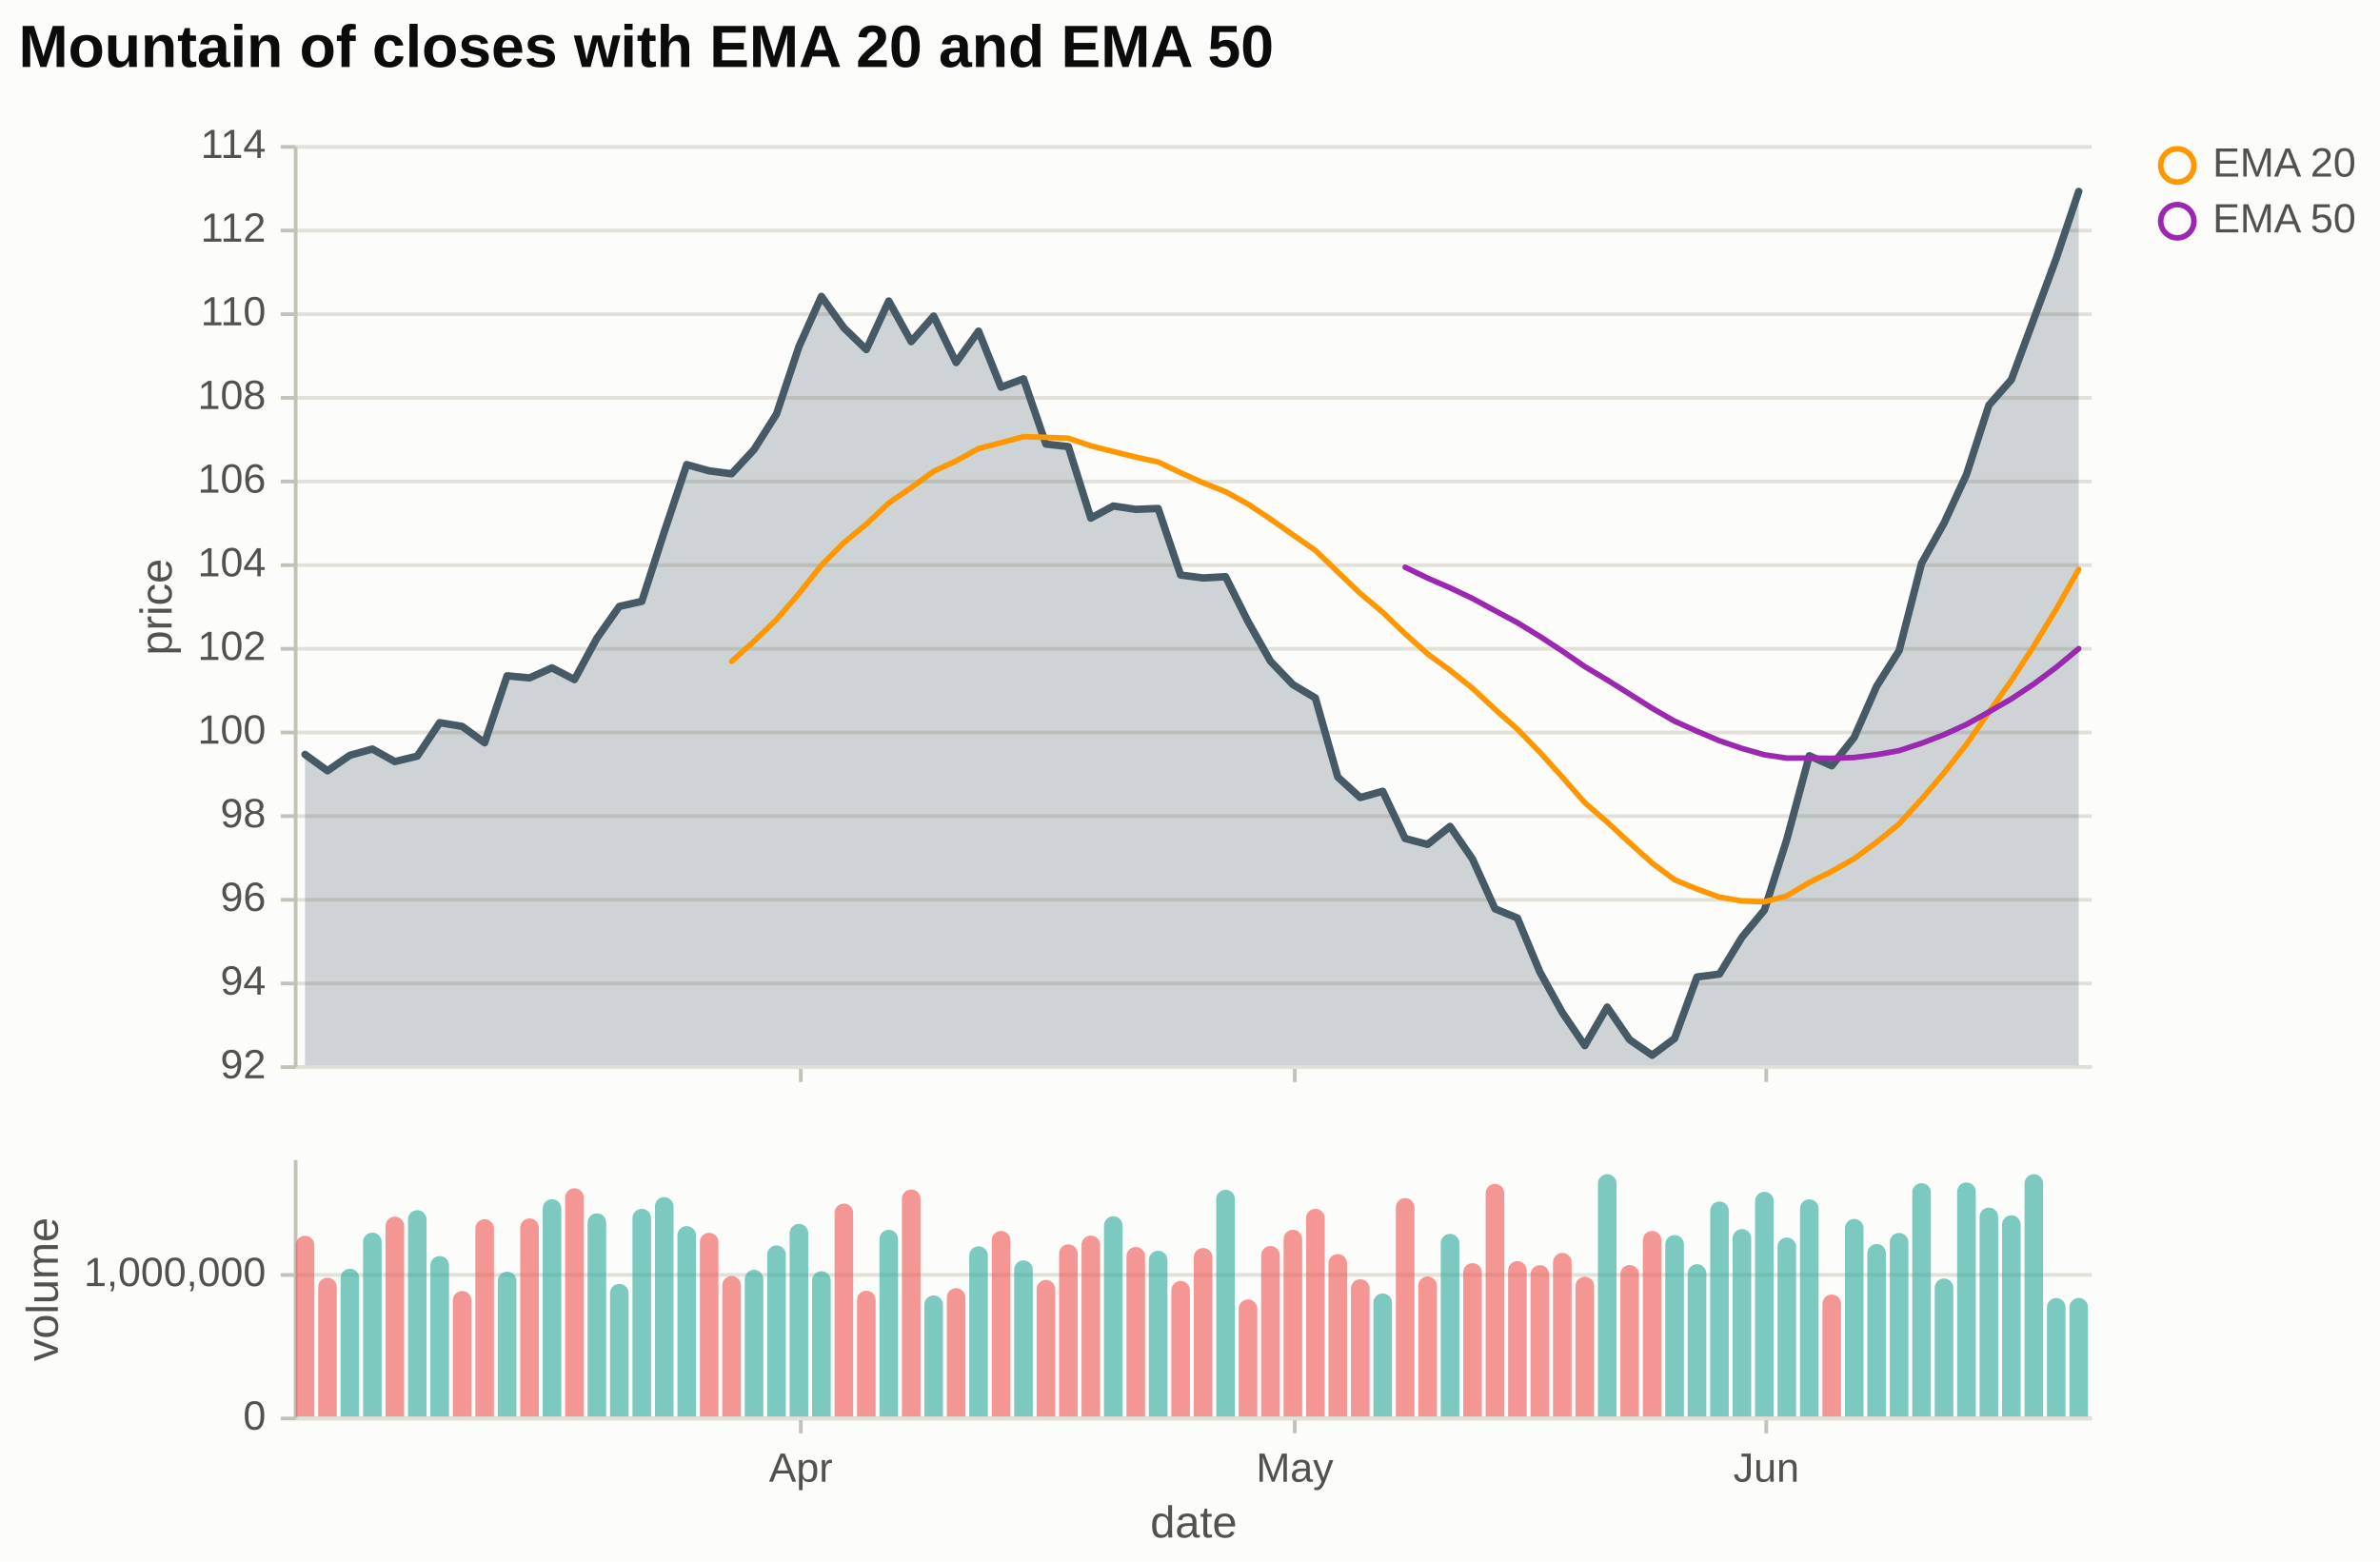
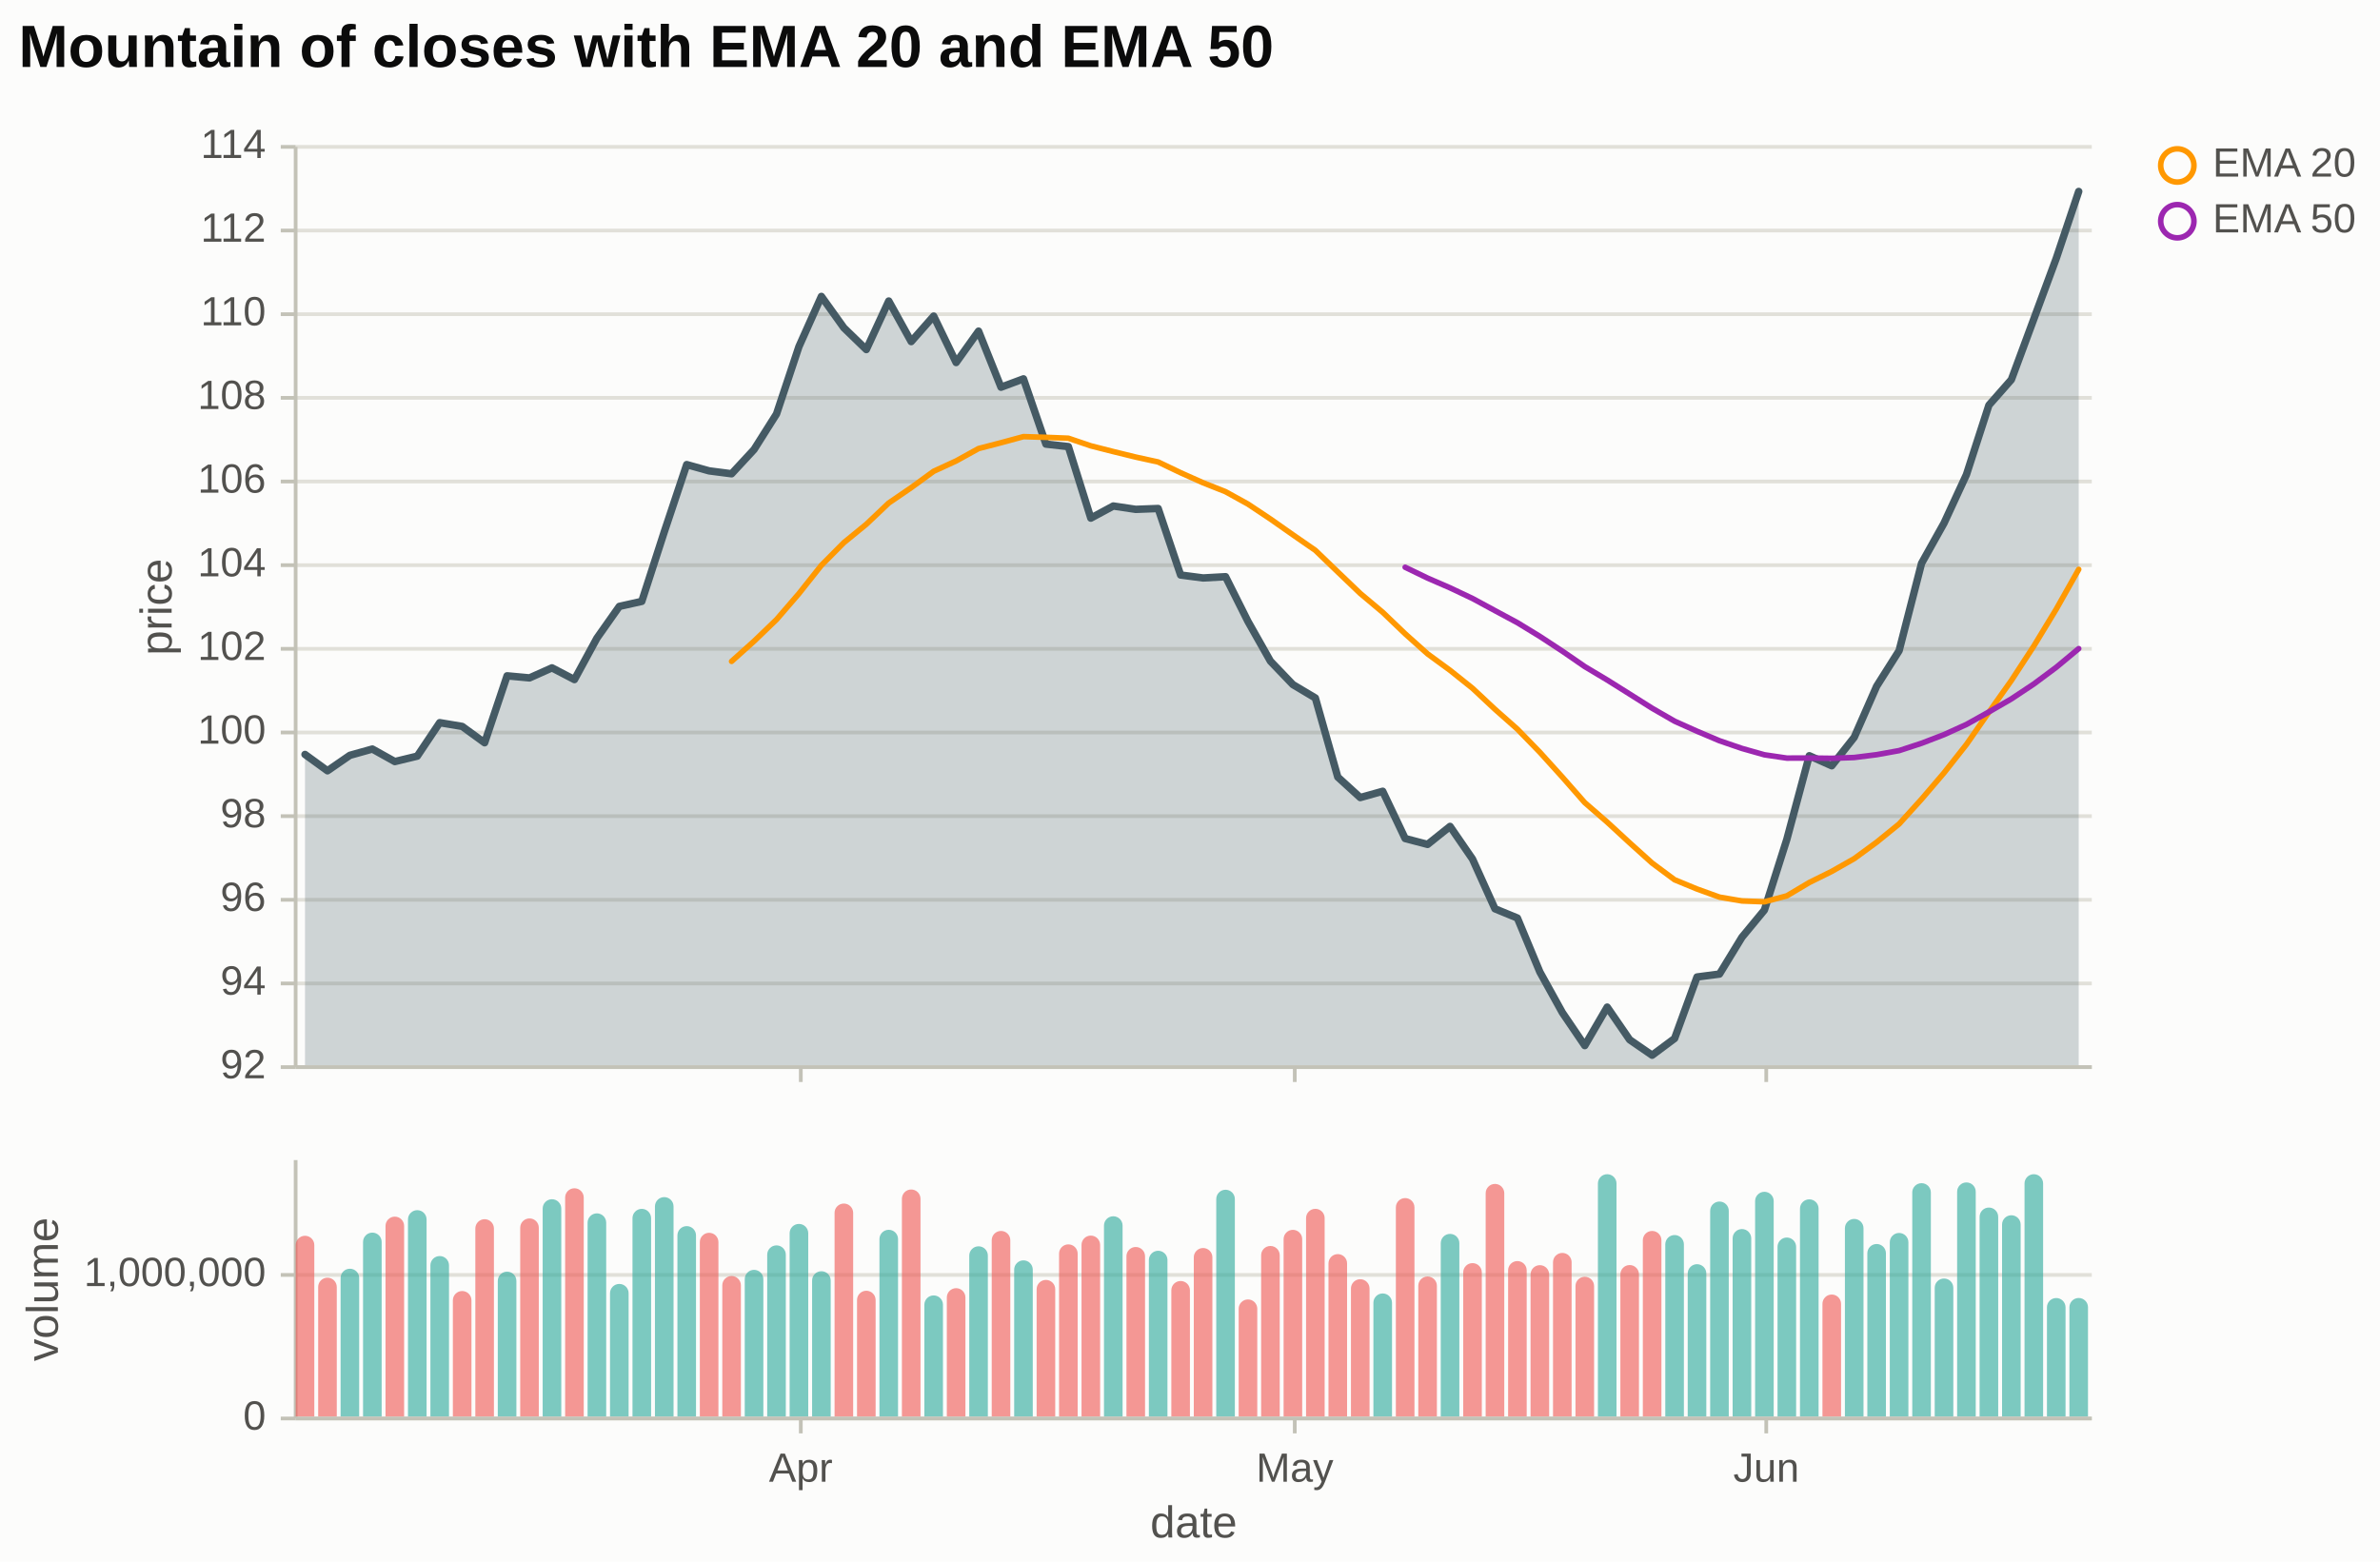
<svg xmlns="http://www.w3.org/2000/svg" width="640" height="420" viewBox="0 0 640 420" font-family="Arial, Liberation Sans, sans-serif">
  <defs>
    <clipPath id="clip-price">
      <rect x="79" y="39" width="483" height="247.5">
</rect>
    </clipPath>
    <clipPath id="clip-volume">
      <rect x="79" y="311.5" width="483" height="69.5">
</rect>
    </clipPath>
  </defs>
  <rect width="100%" height="100%" fill="#fcfcfb">
</rect>
+   <line x1="79.5" y1="287" x2="562.5" y2="287" stroke="#e1e0d9" stroke-width="1">
+ </line>
+   <line x1="79.5" y1="264.5" x2="562.5" y2="264.5" stroke="#e1e0d9" stroke-width="1">
+ </line>
+   <line x1="79.5" y1="242" x2="562.5" y2="242" stroke="#e1e0d9" stroke-width="1">
+ </line>
+   <line x1="79.5" y1="219.5" x2="562.5" y2="219.5" stroke="#e1e0d9" stroke-width="1">
+ </line>
+   <line x1="79.5" y1="197" x2="562.5" y2="197" stroke="#e1e0d9" stroke-width="1">
+ </line>
+   <line x1="79.5" y1="174.5" x2="562.5" y2="174.5" stroke="#e1e0d9" stroke-width="1">
+ </line>
+   <line x1="79.5" y1="152" x2="562.5" y2="152" stroke="#e1e0d9" stroke-width="1">
+ </line>
+   <line x1="79.5" y1="129.5" x2="562.5" y2="129.5" stroke="#e1e0d9" stroke-width="1">
+ </line>
+   <line x1="79.5" y1="107" x2="562.5" y2="107" stroke="#e1e0d9" stroke-width="1">
+ </line>
+   <line x1="79.5" y1="84.5" x2="562.5" y2="84.5" stroke="#e1e0d9" stroke-width="1">
+ </line>
+   <line x1="79.5" y1="62" x2="562.5" y2="62" stroke="#e1e0d9" stroke-width="1">
+ </line>
+   <line x1="79.5" y1="39.5" x2="562.5" y2="39.5" stroke="#e1e0d9" stroke-width="1">
+ </line>
  <line x1="79.5" y1="287" x2="562.5" y2="287" stroke="#c3c2b7" stroke-width="1">
</line>
  <line x1="215.34" y1="287" x2="215.34" y2="291" stroke="#c3c2b7" stroke-width="1">
</line>
  <line x1="348.17" y1="287" x2="348.17" y2="291" stroke="#c3c2b7" stroke-width="1">
</line>
  <line x1="474.96" y1="287" x2="474.96" y2="291" stroke="#c3c2b7" stroke-width="1">
- </line>
-   <line x1="79.5" y1="287" x2="562.5" y2="287" stroke="#e1e0d9" stroke-width="1">
- </line>
-   <line x1="79.5" y1="264.5" x2="562.5" y2="264.5" stroke="#e1e0d9" stroke-width="1">
- </line>
-   <line x1="79.5" y1="242" x2="562.5" y2="242" stroke="#e1e0d9" stroke-width="1">
- </line>
-   <line x1="79.5" y1="219.5" x2="562.5" y2="219.5" stroke="#e1e0d9" stroke-width="1">
- </line>
-   <line x1="79.5" y1="197" x2="562.5" y2="197" stroke="#e1e0d9" stroke-width="1">
- </line>
-   <line x1="79.5" y1="174.5" x2="562.5" y2="174.5" stroke="#e1e0d9" stroke-width="1">
- </line>
-   <line x1="79.5" y1="152" x2="562.5" y2="152" stroke="#e1e0d9" stroke-width="1">
- </line>
-   <line x1="79.5" y1="129.5" x2="562.5" y2="129.5" stroke="#e1e0d9" stroke-width="1">
- </line>
-   <line x1="79.5" y1="107" x2="562.5" y2="107" stroke="#e1e0d9" stroke-width="1">
- </line>
-   <line x1="79.5" y1="84.5" x2="562.5" y2="84.5" stroke="#e1e0d9" stroke-width="1">
- </line>
-   <line x1="79.5" y1="62" x2="562.5" y2="62" stroke="#e1e0d9" stroke-width="1">
- </line>
-   <line x1="79.5" y1="39.5" x2="562.5" y2="39.5" stroke="#e1e0d9" stroke-width="1">
</line>
  <line x1="79.5" y1="39.5" x2="79.5" y2="287" stroke="#c3c2b7" stroke-width="1">
</line>
  <line x1="75.5" y1="287" x2="79.5" y2="287" stroke="#c3c2b7" stroke-width="1">
</line>
  <text x="71.5" y="290" font-size="11" fill="#52514e" text-anchor="end">92</text>
  <line x1="75.5" y1="264.5" x2="79.5" y2="264.5" stroke="#c3c2b7" stroke-width="1">
</line>
  <text x="71.5" y="267.5" font-size="11" fill="#52514e" text-anchor="end">94</text>
  <line x1="75.5" y1="242" x2="79.5" y2="242" stroke="#c3c2b7" stroke-width="1">
</line>
  <text x="71.5" y="245" font-size="11" fill="#52514e" text-anchor="end">96</text>
  <line x1="75.5" y1="219.5" x2="79.5" y2="219.5" stroke="#c3c2b7" stroke-width="1">
</line>
  <text x="71.5" y="222.5" font-size="11" fill="#52514e" text-anchor="end">98</text>
  <line x1="75.5" y1="197" x2="79.5" y2="197" stroke="#c3c2b7" stroke-width="1">
</line>
  <text x="71.5" y="200" font-size="11" fill="#52514e" text-anchor="end">100</text>
  <line x1="75.5" y1="174.5" x2="79.5" y2="174.5" stroke="#c3c2b7" stroke-width="1">
</line>
  <text x="71.5" y="177.5" font-size="11" fill="#52514e" text-anchor="end">102</text>
  <line x1="75.5" y1="152" x2="79.5" y2="152" stroke="#c3c2b7" stroke-width="1">
</line>
  <text x="71.5" y="155" font-size="11" fill="#52514e" text-anchor="end">104</text>
  <line x1="75.5" y1="129.5" x2="79.5" y2="129.5" stroke="#c3c2b7" stroke-width="1">
</line>
  <text x="71.5" y="132.5" font-size="11" fill="#52514e" text-anchor="end">106</text>
  <line x1="75.5" y1="107" x2="79.5" y2="107" stroke="#c3c2b7" stroke-width="1">
</line>
  <text x="71.5" y="110" font-size="11" fill="#52514e" text-anchor="end">108</text>
  <line x1="75.5" y1="84.5" x2="79.5" y2="84.5" stroke="#c3c2b7" stroke-width="1">
</line>
  <text x="71.5" y="87.5" font-size="11" fill="#52514e" text-anchor="end">110</text>
  <line x1="75.5" y1="62" x2="79.5" y2="62" stroke="#c3c2b7" stroke-width="1">
</line>
  <text x="71.5" y="65" font-size="11" fill="#52514e" text-anchor="end">112</text>
  <line x1="75.5" y1="39.5" x2="79.5" y2="39.5" stroke="#c3c2b7" stroke-width="1">
</line>
  <text x="71.5" y="42.5" font-size="11" fill="#52514e" text-anchor="end">114</text>
  <text x="49.15" y="163.25" dy="-3" font-size="12" fill="#52514e" font-weight="normal" text-anchor="middle" transform="rotate(-90 49.15 163.25)">price</text>
  <g clip-path="url(#clip-price)">
    <path d="M82.02,202.91L88.06,207.3L94.09,203.14L100.13,201.45L106.17,204.82L112.21,203.36L118.24,194.36L124.28,195.37L130.32,199.76L136.36,181.76L142.39,182.32L148.43,179.62L154.47,182.77L160.51,171.64L166.54,163.09L172.58,161.74L178.62,143.06L184.66,124.95L190.69,126.64L196.73,127.42L202.77,120.9L208.81,111.34L214.84,93.22L220.88,79.72L226.92,88.16L232.96,94.01L238.99,80.96L245.03,91.87L251.07,85.01L257.11,97.5L263.14,89.06L269.18,104.14L275.22,101.89L281.26,119.44L287.29,120.11L293.33,139.35L299.37,136.09L305.41,136.99L311.44,136.76L317.48,154.65L323.52,155.44L329.56,155.1L335.59,167.14L341.63,177.82L347.67,184.12L353.71,187.72L359.74,208.99L365.78,214.5L371.82,212.81L377.86,225.52L383.89,227.1L389.93,222.26L395.97,231.04L402.01,244.42L408.04,246.9L414.08,261.41L420.12,272.32L426.16,281.21L432.19,270.86L438.23,279.64L444.27,283.8L450.31,279.3L456.34,262.76L462.38,261.97L468.42,252.07L474.46,244.76L480.49,225.75L486.53,203.25L492.57,205.95L498.61,198.3L504.64,184.57L510.68,175.01L516.72,151.5L522.76,140.7L528.79,127.65L534.83,108.97L540.87,102.11L546.91,85.8L552.94,69.49L558.98,51.49L558.98,286.5L552.94,286.5L546.91,286.5L540.87,286.5L534.83,286.5L528.79,286.5L522.76,286.5L516.72,286.5L510.68,286.5L504.64,286.5L498.61,286.5L492.57,286.5L486.53,286.5L480.49,286.5L474.46,286.5L468.42,286.5L462.38,286.5L456.34,286.5L450.31,286.5L444.27,286.5L438.23,286.5L432.19,286.5L426.16,286.5L420.12,286.5L414.08,286.5L408.04,286.5L402.01,286.5L395.97,286.5L389.93,286.5L383.89,286.5L377.86,286.5L371.82,286.5L365.78,286.5L359.74,286.5L353.71,286.5L347.67,286.5L341.63,286.5L335.59,286.5L329.56,286.5L323.52,286.5L317.48,286.5L311.44,286.5L305.41,286.5L299.37,286.5L293.33,286.5L287.29,286.5L281.26,286.5L275.22,286.5L269.18,286.5L263.14,286.5L257.11,286.5L251.07,286.5L245.03,286.5L238.99,286.5L232.96,286.5L226.92,286.5L220.88,286.5L214.84,286.5L208.81,286.5L202.77,286.5L196.73,286.5L190.69,286.5L184.66,286.5L178.62,286.5L172.58,286.5L166.54,286.5L160.51,286.5L154.47,286.5L148.43,286.5L142.39,286.5L136.36,286.5L130.32,286.5L124.28,286.5L118.24,286.5L112.21,286.5L106.17,286.5L100.13,286.5L94.09,286.5L88.06,286.5L82.02,286.5Z" fill="#455a64" opacity="0.25">
</path>
    <path d="M82.02,202.91L88.06,207.3L94.09,203.14L100.13,201.45L106.17,204.82L112.21,203.36L118.24,194.36L124.28,195.37L130.32,199.76L136.36,181.76L142.39,182.32L148.43,179.62L154.47,182.77L160.51,171.64L166.54,163.09L172.58,161.74L178.62,143.06L184.66,124.95L190.69,126.64L196.73,127.42L202.77,120.9L208.81,111.34L214.84,93.22L220.88,79.72L226.92,88.16L232.96,94.01L238.99,80.96L245.03,91.87L251.07,85.01L257.11,97.5L263.14,89.06L269.18,104.14L275.22,101.89L281.26,119.44L287.29,120.11L293.33,139.35L299.37,136.09L305.41,136.99L311.44,136.76L317.48,154.65L323.52,155.44L329.56,155.1L335.59,167.14L341.63,177.82L347.67,184.12L353.71,187.72L359.74,208.99L365.78,214.5L371.82,212.81L377.86,225.52L383.89,227.1L389.93,222.26L395.97,231.04L402.01,244.42L408.04,246.9L414.08,261.41L420.12,272.32L426.16,281.21L432.19,270.86L438.23,279.64L444.27,283.8L450.31,279.3L456.34,262.76L462.38,261.97L468.42,252.07L474.46,244.76L480.49,225.75L486.53,203.25L492.57,205.95L498.61,198.3L504.64,184.57L510.68,175.01L516.72,151.5L522.76,140.7L528.79,127.65L534.83,108.97L540.87,102.11L546.91,85.8L552.94,69.49L558.98,51.49" fill="none" stroke="#455a64" stroke-width="2" stroke-linecap="round" stroke-linejoin="round">
</path>
    <path d="M196.73,177.87L202.77,172.45L208.81,166.63L214.84,159.64L220.88,152.03L226.92,145.94L232.96,141L238.99,135.28L245.03,131.15L251.07,126.75L257.11,123.97L263.14,120.64L269.18,119.07L275.22,117.43L281.26,117.62L287.29,117.86L293.33,119.91L299.37,121.45L305.41,122.93L311.44,124.25L317.48,127.14L323.52,129.84L329.56,132.24L335.59,135.57L341.63,139.59L347.67,143.83L353.71,148.01L359.74,153.82L365.78,159.6L371.82,164.67L377.86,170.46L383.89,175.86L389.93,180.28L395.97,185.11L402.01,190.76L408.04,196.1L414.08,202.32L420.12,208.99L426.16,215.87L432.19,221.11L438.23,226.68L444.27,232.12L450.31,236.61L456.34,239.1L462.38,241.28L468.42,242.31L474.46,242.54L480.49,240.94L486.53,237.35L492.57,234.36L498.61,230.93L504.64,226.51L510.68,221.61L516.72,214.93L522.76,207.86L528.79,200.22L534.83,191.53L540.87,183.02L546.91,173.76L552.94,163.83L558.98,153.13" fill="none" stroke="#ff9800" stroke-width="1.5" stroke-linecap="round" stroke-linejoin="round">
</path>
    <path d="M377.86,152.56L383.89,155.48L389.93,158.1L395.97,160.96L402.01,164.23L408.04,167.47L414.08,171.16L420.12,175.12L426.16,179.28L432.19,182.88L438.23,186.67L444.27,190.48L450.31,193.96L456.34,196.66L462.38,199.22L468.42,201.29L474.46,203L480.49,203.89L486.53,203.87L492.57,203.95L498.61,203.73L504.64,202.97L510.68,201.88L516.72,199.9L522.76,197.58L528.79,194.84L534.83,191.47L540.87,187.97L546.91,183.96L552.94,179.47L558.98,174.45" fill="none" stroke="#9c27b0" stroke-width="1.5" stroke-linecap="round" stroke-linejoin="round">
</path>
  </g>
  <circle cx="585.5" cy="44.5" r="4.47" fill="transparent" stroke="#ff9800" stroke-width="1.5">
</circle>
  <text x="595" y="47.5" font-size="11" fill="#52514e" text-anchor="start">EMA 20</text>
  <circle cx="585.5" cy="59.5" r="4.47" fill="transparent" stroke="#9c27b0" stroke-width="1.5">
</circle>
  <text x="595" y="62.5" font-size="11" fill="#52514e" text-anchor="start">EMA 50</text>
+   <line x1="79.5" y1="381.5" x2="562.5" y2="381.5" stroke="#e1e0d9" stroke-width="1">
+ </line>
+   <line x1="79.5" y1="342.89" x2="562.5" y2="342.89" stroke="#e1e0d9" stroke-width="1">
+ </line>
  <line x1="79.5" y1="381.5" x2="562.5" y2="381.5" stroke="#c3c2b7" stroke-width="1">
</line>
  <line x1="215.34" y1="381.5" x2="215.34" y2="385.5" stroke="#c3c2b7" stroke-width="1">
</line>
  <text x="215.34" y="398.5" font-size="11" fill="#52514e" text-anchor="middle">Apr</text>
  <line x1="348.17" y1="381.5" x2="348.17" y2="385.5" stroke="#c3c2b7" stroke-width="1">
</line>
  <text x="348.17" y="398.5" font-size="11" fill="#52514e" text-anchor="middle">May</text>
  <line x1="474.96" y1="381.5" x2="474.96" y2="385.5" stroke="#c3c2b7" stroke-width="1">
</line>
  <text x="474.96" y="398.5" font-size="11" fill="#52514e" text-anchor="middle">Jun</text>
  <text x="321" y="413.5" font-size="12" fill="#52514e" font-weight="normal" text-anchor="middle">date</text>
-   <line x1="79.5" y1="381.5" x2="562.5" y2="381.5" stroke="#e1e0d9" stroke-width="1">
- </line>
-   <line x1="79.5" y1="342.89" x2="562.5" y2="342.89" stroke="#e1e0d9" stroke-width="1">
- </line>
  <line x1="79.5" y1="312" x2="79.5" y2="381.5" stroke="#c3c2b7" stroke-width="1">
</line>
  <line x1="75.5" y1="381.5" x2="79.5" y2="381.5" stroke="#c3c2b7" stroke-width="1">
</line>
  <text x="71.5" y="384.5" font-size="11" fill="#52514e" text-anchor="end">0</text>
  <line x1="75.5" y1="342.89" x2="79.5" y2="342.89" stroke="#c3c2b7" stroke-width="1">
</line>
  <text x="71.5" y="345.89" font-size="11" fill="#52514e" text-anchor="end">1,000,000</text>
  <text x="18.56" y="346.75" dy="-3" font-size="12" fill="#52514e" font-weight="normal" text-anchor="middle" transform="rotate(-90 18.56 346.75)">volume</text>
  <g clip-path="url(#clip-volume)">
    <path d="M82.02,332.36H82.02A2.5,2.5 0 0 1 84.52,334.86V381H79.52V334.86A2.5,2.5 0 0 1 82.02,332.36Z" fill="#ef5350" opacity="0.6">
</path>
    <path d="M88.06,343.63H88.06A2.5,2.5 0 0 1 90.56,346.13V381H85.56V346.13A2.5,2.5 0 0 1 88.06,343.63Z" fill="#ef5350" opacity="0.6">
</path>
    <path d="M94.09,341.22H94.09A2.5,2.5 0 0 1 96.59,343.72V381H91.59V343.72A2.5,2.5 0 0 1 94.09,341.22Z" fill="#26a69a" opacity="0.6">
</path>
    <path d="M100.13,331.51H100.13A2.5,2.5 0 0 1 102.63,334.01V381H97.63V334.01A2.5,2.5 0 0 1 100.13,331.51Z" fill="#26a69a" opacity="0.6">
</path>
    <path d="M106.17,327.21H106.17A2.5,2.5 0 0 1 108.67,329.71V381H103.67V329.71A2.5,2.5 0 0 1 106.17,327.21Z" fill="#ef5350" opacity="0.6">
</path>
    <path d="M112.21,325.47H112.21A2.5,2.5 0 0 1 114.71,327.97V381H109.71V327.97A2.5,2.5 0 0 1 112.21,325.47Z" fill="#26a69a" opacity="0.6">
</path>
    <path d="M118.24,337.81H118.24A2.5,2.5 0 0 1 120.74,340.31V381H115.74V340.31A2.5,2.5 0 0 1 118.24,337.81Z" fill="#26a69a" opacity="0.6">
</path>
    <path d="M124.28,347.22H124.28A2.5,2.5 0 0 1 126.78,349.72V381H121.78V349.72A2.5,2.5 0 0 1 124.28,347.22Z" fill="#ef5350" opacity="0.6">
</path>
    <path d="M130.32,327.9H130.32A2.5,2.5 0 0 1 132.82,330.4V381H127.82V330.4A2.5,2.5 0 0 1 130.32,327.9Z" fill="#ef5350" opacity="0.6">
</path>
    <path d="M136.36,342H136.36A2.5,2.5 0 0 1 138.86,344.5V381H133.86V344.5A2.5,2.5 0 0 1 136.36,342Z" fill="#26a69a" opacity="0.6">
</path>
    <path d="M142.39,327.69H142.39A2.5,2.5 0 0 1 144.89,330.19V381H139.89V330.19A2.5,2.5 0 0 1 142.39,327.69Z" fill="#ef5350" opacity="0.6">
</path>
    <path d="M148.43,322.53H148.43A2.5,2.5 0 0 1 150.93,325.03V381H145.93V325.03A2.5,2.5 0 0 1 148.43,322.53Z" fill="#26a69a" opacity="0.6">
</path>
    <path d="M154.47,319.58H154.47A2.5,2.5 0 0 1 156.97,322.08V381H151.97V322.08A2.5,2.5 0 0 1 154.47,319.58Z" fill="#ef5350" opacity="0.6">
</path>
    <path d="M160.51,326.33H160.51A2.5,2.5 0 0 1 163.01,328.83V381H158.01V328.83A2.5,2.5 0 0 1 160.51,326.33Z" fill="#26a69a" opacity="0.6">
</path>
    <path d="M166.54,345.31H166.54A2.5,2.5 0 0 1 169.04,347.81V381H164.04V347.81A2.5,2.5 0 0 1 166.54,345.31Z" fill="#26a69a" opacity="0.6">
</path>
    <path d="M172.58,325.12H172.58A2.5,2.5 0 0 1 175.08,327.62V381H170.08V327.62A2.5,2.5 0 0 1 172.58,325.12Z" fill="#26a69a" opacity="0.6">
</path>
    <path d="M178.62,321.96H178.62A2.5,2.5 0 0 1 181.12,324.46V381H176.12V324.46A2.5,2.5 0 0 1 178.62,321.96Z" fill="#26a69a" opacity="0.6">
</path>
    <path d="M184.66,329.76H184.66A2.5,2.5 0 0 1 187.16,332.26V381H182.16V332.26A2.5,2.5 0 0 1 184.66,329.76Z" fill="#26a69a" opacity="0.6">
</path>
    <path d="M190.69,331.56H190.69A2.5,2.5 0 0 1 193.19,334.06V381H188.19V334.06A2.5,2.5 0 0 1 190.69,331.56Z" fill="#ef5350" opacity="0.6">
</path>
    <path d="M196.73,343.18H196.73A2.5,2.5 0 0 1 199.23,345.68V381H194.23V345.68A2.5,2.5 0 0 1 196.73,343.18Z" fill="#ef5350" opacity="0.6">
</path>
    <path d="M202.77,341.52H202.77A2.5,2.5 0 0 1 205.27,344.02V381H200.27V344.02A2.5,2.5 0 0 1 202.77,341.52Z" fill="#26a69a" opacity="0.6">
</path>
    <path d="M208.81,334.94H208.81A2.5,2.5 0 0 1 211.31,337.44V381H206.31V337.44A2.5,2.5 0 0 1 208.81,334.94Z" fill="#26a69a" opacity="0.6">
</path>
    <path d="M214.84,329.17H214.84A2.5,2.5 0 0 1 217.34,331.67V381H212.34V331.67A2.5,2.5 0 0 1 214.84,329.17Z" fill="#26a69a" opacity="0.6">
</path>
    <path d="M220.88,341.89H220.88A2.5,2.5 0 0 1 223.38,344.39V381H218.38V344.39A2.5,2.5 0 0 1 220.88,341.89Z" fill="#26a69a" opacity="0.6">
</path>
    <path d="M226.92,323.69H226.92A2.5,2.5 0 0 1 229.42,326.19V381H224.42V326.19A2.5,2.5 0 0 1 226.92,323.69Z" fill="#ef5350" opacity="0.6">
</path>
    <path d="M232.96,347.14H232.96A2.5,2.5 0 0 1 235.46,349.64V381H230.46V349.64A2.5,2.5 0 0 1 232.96,347.14Z" fill="#ef5350" opacity="0.6">
</path>
    <path d="M238.99,330.75H238.99A2.5,2.5 0 0 1 241.49,333.25V381H236.49V333.25A2.5,2.5 0 0 1 238.99,330.75Z" fill="#26a69a" opacity="0.6">
</path>
    <path d="M245.03,319.91H245.03A2.5,2.5 0 0 1 247.53,322.41V381H242.53V322.41A2.5,2.5 0 0 1 245.03,319.91Z" fill="#ef5350" opacity="0.6">
</path>
    <path d="M251.07,348.4H251.07A2.5,2.5 0 0 1 253.57,350.9V381H248.57V350.9A2.5,2.5 0 0 1 251.07,348.4Z" fill="#26a69a" opacity="0.6">
</path>
    <path d="M257.11,346.45H257.11A2.5,2.5 0 0 1 259.61,348.95V381H254.61V348.95A2.5,2.5 0 0 1 257.11,346.45Z" fill="#ef5350" opacity="0.6">
</path>
    <path d="M263.14,335.19H263.14A2.5,2.5 0 0 1 265.64,337.69V381H260.64V337.69A2.5,2.5 0 0 1 263.14,335.19Z" fill="#26a69a" opacity="0.6">
</path>
    <path d="M269.18,331.06H269.18A2.5,2.5 0 0 1 271.68,333.56V381H266.68V333.56A2.5,2.5 0 0 1 269.18,331.06Z" fill="#ef5350" opacity="0.6">
</path>
    <path d="M275.22,338.97H275.22A2.5,2.5 0 0 1 277.72,341.47V381H272.72V341.47A2.5,2.5 0 0 1 275.22,338.97Z" fill="#26a69a" opacity="0.6">
</path>
    <path d="M281.26,344.23H281.26A2.5,2.5 0 0 1 283.76,346.73V381H278.76V346.73A2.5,2.5 0 0 1 281.26,344.23Z" fill="#ef5350" opacity="0.6">
</path>
    <path d="M287.29,334.67H287.29A2.5,2.5 0 0 1 289.79,337.17V381H284.79V337.17A2.5,2.5 0 0 1 287.29,334.67Z" fill="#ef5350" opacity="0.6">
</path>
    <path d="M293.33,332.31H293.33A2.5,2.5 0 0 1 295.83,334.81V381H290.83V334.81A2.5,2.5 0 0 1 293.33,332.31Z" fill="#ef5350" opacity="0.6">
</path>
    <path d="M299.37,327.11H299.37A2.5,2.5 0 0 1 301.87,329.61V381H296.87V329.61A2.5,2.5 0 0 1 299.37,327.11Z" fill="#26a69a" opacity="0.6">
</path>
    <path d="M305.41,335.37H305.41A2.5,2.5 0 0 1 307.91,337.87V381H302.91V337.87A2.5,2.5 0 0 1 305.41,335.37Z" fill="#ef5350" opacity="0.6">
</path>
    <path d="M311.44,336.39H311.44A2.5,2.5 0 0 1 313.94,338.89V381H308.94V338.89A2.5,2.5 0 0 1 311.44,336.39Z" fill="#26a69a" opacity="0.6">
</path>
    <path d="M317.48,344.52H317.48A2.5,2.5 0 0 1 319.98,347.02V381H314.98V347.02A2.5,2.5 0 0 1 317.48,344.52Z" fill="#ef5350" opacity="0.6">
</path>
    <path d="M323.52,335.65H323.52A2.5,2.5 0 0 1 326.02,338.15V381H321.02V338.15A2.5,2.5 0 0 1 323.52,335.65Z" fill="#ef5350" opacity="0.6">
</path>
    <path d="M329.56,319.98H329.56A2.5,2.5 0 0 1 332.06,322.48V381H327.06V322.48A2.5,2.5 0 0 1 329.56,319.98Z" fill="#26a69a" opacity="0.6">
</path>
    <path d="M335.59,349.48H335.59A2.5,2.5 0 0 1 338.09,351.98V381H333.09V351.98A2.5,2.5 0 0 1 335.59,349.48Z" fill="#ef5350" opacity="0.6">
</path>
    <path d="M341.63,335.1H341.63A2.5,2.5 0 0 1 344.13,337.6V381H339.13V337.6A2.5,2.5 0 0 1 341.63,335.1Z" fill="#ef5350" opacity="0.6">
</path>
    <path d="M347.67,330.76H347.67A2.5,2.5 0 0 1 350.17,333.26V381H345.17V333.26A2.5,2.5 0 0 1 347.67,330.76Z" fill="#ef5350" opacity="0.6">
</path>
    <path d="M353.71,325.11H353.71A2.5,2.5 0 0 1 356.21,327.61V381H351.21V327.61A2.5,2.5 0 0 1 353.71,325.11Z" fill="#ef5350" opacity="0.6">
</path>
    <path d="M359.74,337.29H359.74A2.5,2.5 0 0 1 362.24,339.79V381H357.24V339.79A2.5,2.5 0 0 1 359.74,337.29Z" fill="#ef5350" opacity="0.6">
</path>
    <path d="M365.78,344.04H365.78A2.5,2.5 0 0 1 368.28,346.54V381H363.28V346.54A2.5,2.5 0 0 1 365.78,344.04Z" fill="#ef5350" opacity="0.6">
</path>
    <path d="M371.82,347.87H371.82A2.5,2.5 0 0 1 374.32,350.37V381H369.32V350.37A2.5,2.5 0 0 1 371.82,347.87Z" fill="#26a69a" opacity="0.6">
</path>
    <path d="M377.86,322.22H377.86A2.5,2.5 0 0 1 380.36,324.72V381H375.36V324.72A2.5,2.5 0 0 1 377.86,322.22Z" fill="#ef5350" opacity="0.6">
</path>
    <path d="M383.89,343.31H383.89A2.5,2.5 0 0 1 386.39,345.81V381H381.39V345.81A2.5,2.5 0 0 1 383.89,343.31Z" fill="#ef5350" opacity="0.6">
</path>
    <path d="M389.93,331.85H389.93A2.5,2.5 0 0 1 392.43,334.35V381H387.43V334.35A2.5,2.5 0 0 1 389.93,331.85Z" fill="#26a69a" opacity="0.6">
</path>
    <path d="M395.97,339.71H395.97A2.5,2.5 0 0 1 398.47,342.21V381H393.47V342.21A2.5,2.5 0 0 1 395.97,339.71Z" fill="#ef5350" opacity="0.6">
</path>
    <path d="M402.01,318.41H402.01A2.5,2.5 0 0 1 404.51,320.91V381H399.51V320.91A2.5,2.5 0 0 1 402.01,318.41Z" fill="#ef5350" opacity="0.6">
</path>
    <path d="M408.04,339.16H408.04A2.5,2.5 0 0 1 410.54,341.66V381H405.54V341.66A2.5,2.5 0 0 1 408.04,339.16Z" fill="#ef5350" opacity="0.6">
</path>
    <path d="M414.08,340.26H414.08A2.5,2.5 0 0 1 416.58,342.76V381H411.58V342.76A2.5,2.5 0 0 1 414.08,340.26Z" fill="#ef5350" opacity="0.6">
</path>
    <path d="M420.12,336.97H420.12A2.5,2.5 0 0 1 422.62,339.47V381H417.62V339.47A2.5,2.5 0 0 1 420.12,336.97Z" fill="#ef5350" opacity="0.6">
</path>
    <path d="M426.16,343.38H426.16A2.5,2.5 0 0 1 428.66,345.88V381H423.66V345.88A2.5,2.5 0 0 1 426.16,343.38Z" fill="#ef5350" opacity="0.6">
</path>
    <path d="M432.19,315.8H432.19A2.5,2.5 0 0 1 434.69,318.3V381H429.69V318.3A2.5,2.5 0 0 1 432.19,315.8Z" fill="#26a69a" opacity="0.6">
</path>
    <path d="M438.23,340.23H438.23A2.5,2.5 0 0 1 440.73,342.73V381H435.73V342.73A2.5,2.5 0 0 1 438.23,340.23Z" fill="#ef5350" opacity="0.6">
</path>
    <path d="M444.27,331.06H444.27A2.5,2.5 0 0 1 446.77,333.56V381H441.77V333.56A2.5,2.5 0 0 1 444.27,331.06Z" fill="#ef5350" opacity="0.6">
</path>
    <path d="M450.31,332.16H450.31A2.5,2.5 0 0 1 452.81,334.66V381H447.81V334.66A2.5,2.5 0 0 1 450.31,332.16Z" fill="#26a69a" opacity="0.6">
</path>
    <path d="M456.34,340H456.34A2.5,2.5 0 0 1 458.84,342.5V381H453.84V342.5A2.5,2.5 0 0 1 456.34,340Z" fill="#26a69a" opacity="0.6">
</path>
    <path d="M462.38,323.15H462.38A2.5,2.5 0 0 1 464.88,325.65V381H459.88V325.65A2.5,2.5 0 0 1 462.38,323.15Z" fill="#26a69a" opacity="0.6">
</path>
    <path d="M468.42,330.55H468.42A2.5,2.5 0 0 1 470.92,333.05V381H465.92V333.05A2.5,2.5 0 0 1 468.42,330.55Z" fill="#26a69a" opacity="0.6">
</path>
    <path d="M474.46,320.53H474.46A2.5,2.5 0 0 1 476.96,323.03V381H471.96V323.03A2.5,2.5 0 0 1 474.46,320.53Z" fill="#26a69a" opacity="0.6">
</path>
    <path d="M480.49,332.83H480.49A2.5,2.5 0 0 1 482.99,335.33V381H477.99V335.33A2.5,2.5 0 0 1 480.49,332.83Z" fill="#26a69a" opacity="0.6">
</path>
    <path d="M486.53,322.56H486.53A2.5,2.5 0 0 1 489.03,325.06V381H484.03V325.06A2.5,2.5 0 0 1 486.53,322.56Z" fill="#26a69a" opacity="0.6">
</path>
    <path d="M492.57,348.16H492.57A2.5,2.5 0 0 1 495.07,350.66V381H490.07V350.66A2.5,2.5 0 0 1 492.57,348.16Z" fill="#ef5350" opacity="0.6">
</path>
    <path d="M498.61,327.83H498.61A2.5,2.5 0 0 1 501.11,330.33V381H496.11V330.33A2.5,2.5 0 0 1 498.61,327.83Z" fill="#26a69a" opacity="0.6">
</path>
    <path d="M504.64,334.57H504.64A2.5,2.5 0 0 1 507.14,337.07V381H502.14V337.07A2.5,2.5 0 0 1 504.64,334.57Z" fill="#26a69a" opacity="0.6">
</path>
    <path d="M510.68,331.6H510.68A2.5,2.5 0 0 1 513.18,334.1V381H508.18V334.1A2.5,2.5 0 0 1 510.68,331.6Z" fill="#26a69a" opacity="0.6">
</path>
    <path d="M516.72,318.21H516.72A2.5,2.5 0 0 1 519.22,320.71V381H514.22V320.71A2.5,2.5 0 0 1 516.72,318.21Z" fill="#26a69a" opacity="0.6">
</path>
    <path d="M522.76,343.85H522.76A2.5,2.5 0 0 1 525.26,346.35V381H520.26V346.35A2.5,2.5 0 0 1 522.76,343.85Z" fill="#26a69a" opacity="0.6">
</path>
    <path d="M528.79,318.01H528.79A2.5,2.5 0 0 1 531.29,320.51V381H526.29V320.51A2.5,2.5 0 0 1 528.79,318.01Z" fill="#26a69a" opacity="0.6">
</path>
    <path d="M534.83,324.77H534.83A2.5,2.5 0 0 1 537.33,327.27V381H532.33V327.27A2.5,2.5 0 0 1 534.83,324.77Z" fill="#26a69a" opacity="0.6">
</path>
    <path d="M540.87,326.84H540.87A2.5,2.5 0 0 1 543.37,329.34V381H538.37V329.34A2.5,2.5 0 0 1 540.87,326.84Z" fill="#26a69a" opacity="0.6">
</path>
    <path d="M546.91,315.8H546.91A2.5,2.5 0 0 1 549.41,318.3V381H544.41V318.3A2.5,2.5 0 0 1 546.91,315.8Z" fill="#26a69a" opacity="0.6">
</path>
    <path d="M552.94,349.1H552.94A2.5,2.5 0 0 1 555.44,351.6V381H550.44V351.6A2.5,2.5 0 0 1 552.94,349.1Z" fill="#26a69a" opacity="0.6">
</path>
    <path d="M558.98,349.09H558.98A2.5,2.5 0 0 1 561.48,351.59V381H556.48V351.59A2.5,2.5 0 0 1 558.98,349.09Z" fill="#26a69a" opacity="0.6">
</path>
  </g>
  <text x="5" y="18" font-size="16" fill="#0b0b0b" font-weight="600" text-anchor="start">Mountain of closes with EMA 20 and EMA 50</text>
</svg>
